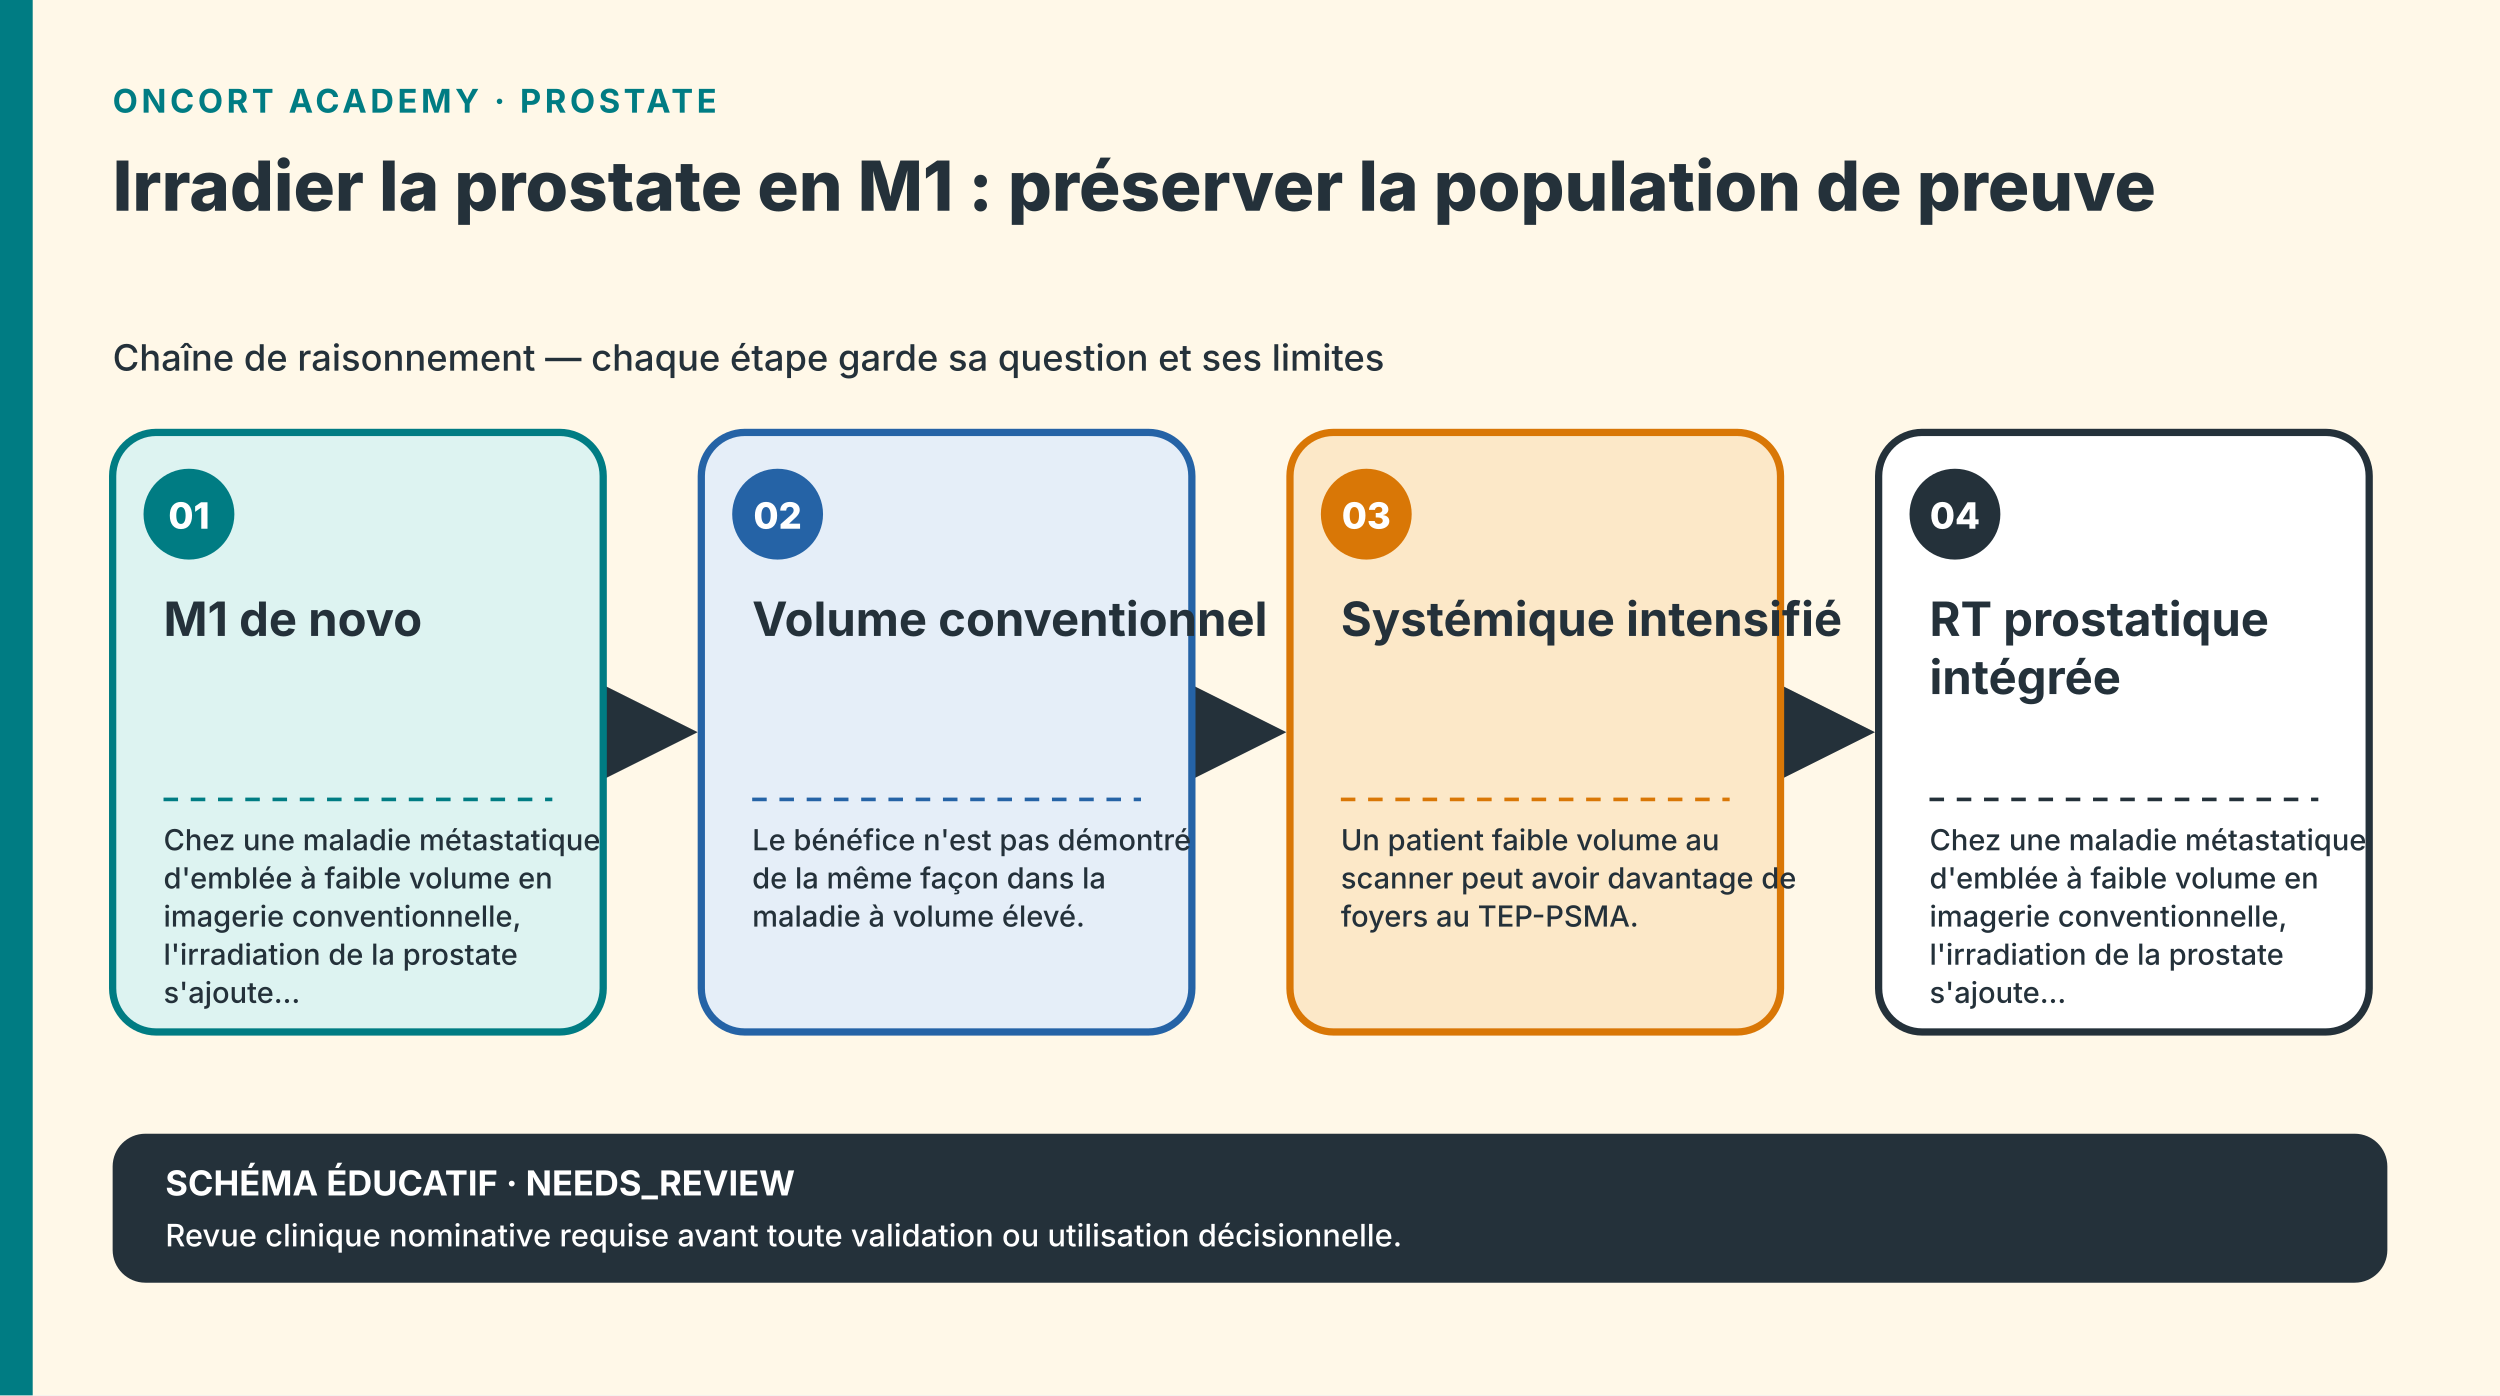
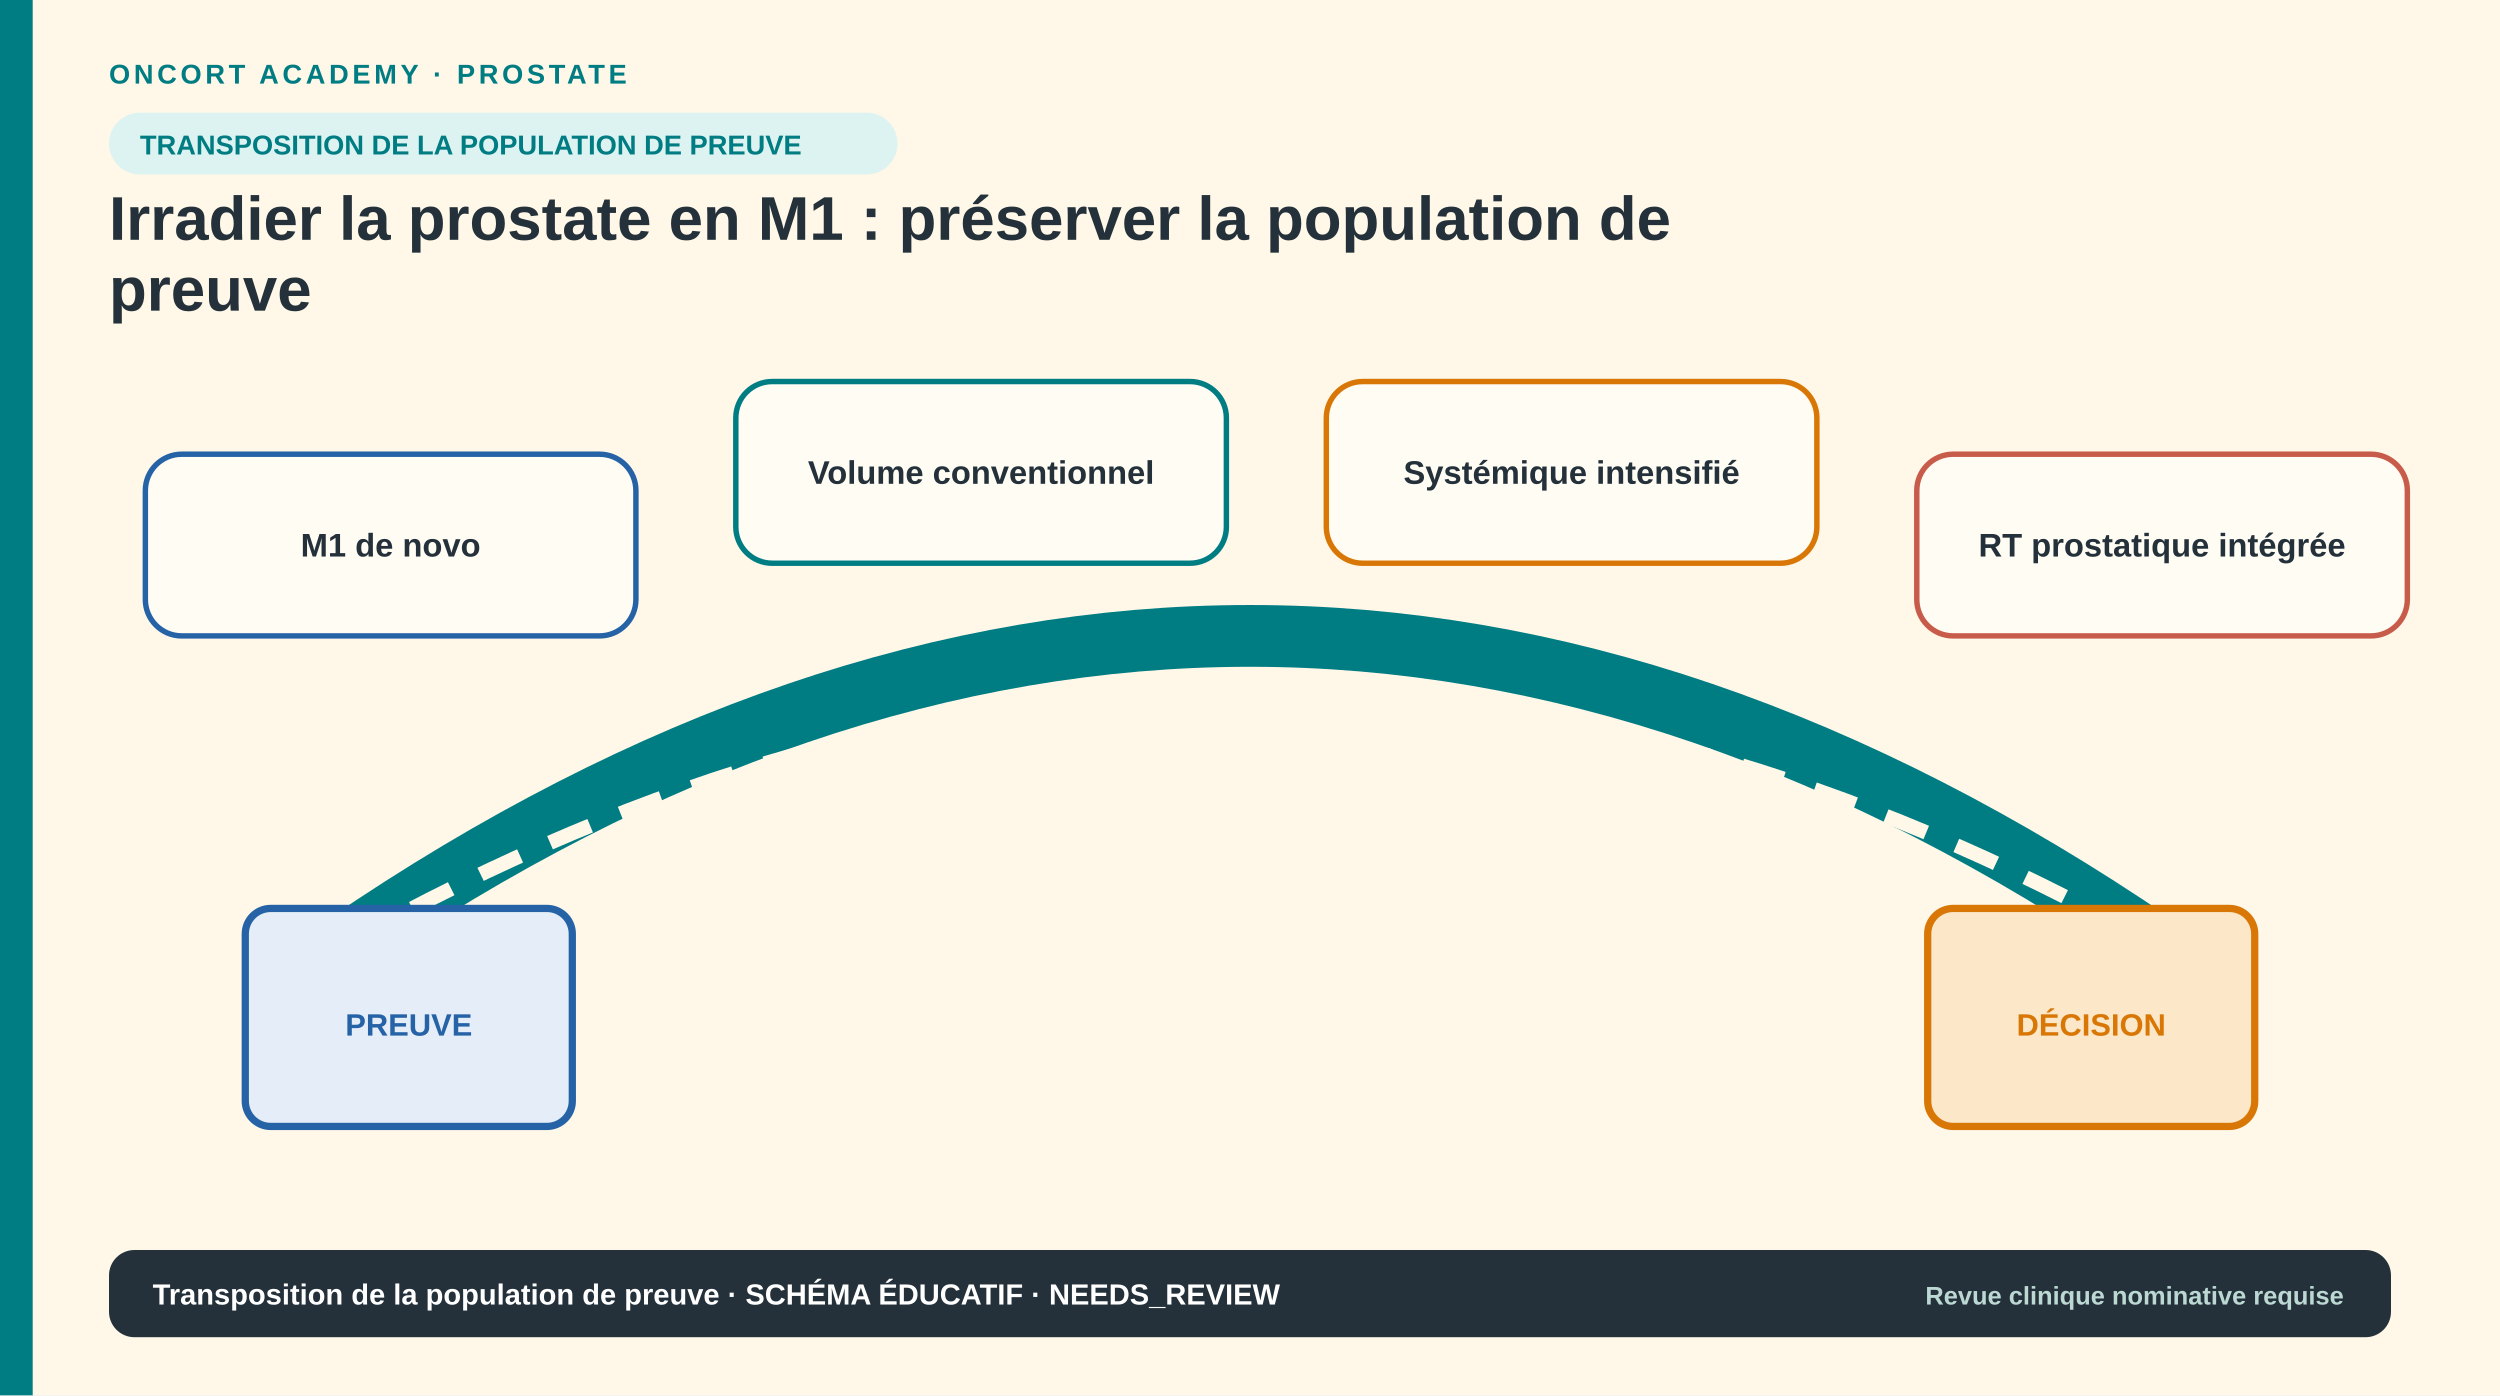
<svg xmlns="http://www.w3.org/2000/svg" width="1376" height="768" viewBox="0 0 1376 768" role="img" aria-labelledby="title desc">
  <defs>
-     <marker id="arrow" markerWidth="12" markerHeight="12" refX="10" refY="6" orient="auto">
-       <path d="M 0 0 L 12 6 L 0 12 z" fill="#24313A" />
+     <marker id="arrow" markerWidth="6" markerHeight="6" refX="5.5" refY="3" orient="auto">
+       <path d="M 0 0 L 6 3 L 0 6 z" fill="#24313A" />
    </marker>
  </defs>
  <rect width="1376" height="768" fill="#FFF8E8" />
-   <rect x="0" y="0" width="18" height="768" fill="#007C83" />
-   <text x="62" y="62" font-family="Inter, Arial, sans-serif" font-size="18" font-weight="750" fill="#007C83" letter-spacing="2">ONCORT ACADEMY · PROSTATE</text>
-   <text x="62" y="116" font-family="Inter, Arial, sans-serif" font-size="38" font-weight="800" fill="#24313A" text-anchor="start">
-     <tspan x="62" dy="0">Irradier la prostate en M1 : préserver la population de preuve</tspan>
+   <rect width="18" height="768" fill="#007C83" />
+   <text x="60" y="46" font-family="Arial, Helvetica, sans-serif" font-size="15" font-weight="800" fill="#007C83" letter-spacing="2">ONCORT ACADEMY · PROSTATE</text>
+   <rect x="60" y="62" width="434" height="34" rx="17" fill="#DDF3F1" />
+   <text x="77" y="85" font-family="Arial, Helvetica, sans-serif" font-size="15" font-weight="800" fill="#007C83">TRANSPOSITION DE LA POPULATION DE PREUVE</text>
+   <text x="60" y="132" font-family="Arial, Helvetica, sans-serif" font-size="34" font-weight="800" fill="#24313A" text-anchor="start">
+     <tspan x="60" dy="0">Irradier la prostate en M1 : préserver la population de</tspan>
+     <tspan x="60" dy="39">preuve</tspan>
  </text>
-   <text x="62" y="204" font-family="Inter, Arial, sans-serif" font-size="20" font-weight="500" fill="#24313A">Chaîne de raisonnement — chaque étape garde sa question et ses limites</text>
-   <path d="M 340 403 H 374" stroke="#24313A" stroke-width="5" stroke-linecap="round" marker-end="url(#arrow)" />
+   <path d="M 190 520 Q 688 180 1186 520" fill="none" stroke="#007C83" stroke-width="34" stroke-linecap="round" />
+   <path d="M 190 520 Q 688 240 1186 520" fill="none" stroke="#FFF8E8" stroke-width="8" stroke-dasharray="24 18" />
+   <rect x="135" y="500" width="180" height="120" rx="14" fill="#E5EEF8" stroke="#2563A6" stroke-width="4" />
+   <rect x="1061" y="500" width="180" height="120" rx="14" fill="#FCE8C8" stroke="#D97706" stroke-width="4" />
  <g>
-     <rect x="62" y="238" width="270" height="330" rx="24" fill="#DDF3F1" stroke="#007C83" stroke-width="4" />
-     <circle cx="104" cy="283" r="25" fill="#007C83" />
-     <text x="104" y="291" font-family="Inter, Arial, sans-serif" font-size="20" font-weight="800" fill="#FFFFFF" text-anchor="middle">
-       <tspan x="104" dy="0">01</tspan>
-     </text>
-     <text x="90" y="350" font-family="Inter, Arial, sans-serif" font-size="26" font-weight="750" fill="#24313A" text-anchor="start">
-       <tspan x="90" dy="0">M1 de novo</tspan>
-     </text>
-     <line x1="90" y1="440" x2="304" y2="440" stroke="#007C83" stroke-width="2" stroke-dasharray="8 7" />
-     <text x="90" y="468" font-family="Inter, Arial, sans-serif" font-size="16" font-weight="500" fill="#24313A" text-anchor="start">
-       <tspan x="90" dy="0">Chez une maladie métastatique</tspan>
-       <tspan x="90" dy="21">d'emblée à faible volume en</tspan>
-       <tspan x="90" dy="21">imagerie conventionnelle,</tspan>
-       <tspan x="90" dy="21">l'irradiation de la prostate</tspan>
-       <tspan x="90" dy="21">s'ajoute…</tspan>
-     </text>
-   </g>
-   <path d="M 664 403 H 698" stroke="#24313A" stroke-width="5" stroke-linecap="round" marker-end="url(#arrow)" />
-   <g>
-     <rect x="386" y="238" width="270" height="330" rx="24" fill="#E5EEF8" stroke="#2563A6" stroke-width="4" />
-     <circle cx="428" cy="283" r="25" fill="#2563A6" />
-     <text x="428" y="291" font-family="Inter, Arial, sans-serif" font-size="20" font-weight="800" fill="#FFFFFF" text-anchor="middle">
-       <tspan x="428" dy="0">02</tspan>
-     </text>
-     <text x="414" y="350" font-family="Inter, Arial, sans-serif" font-size="26" font-weight="750" fill="#24313A" text-anchor="start">
-       <tspan x="414" dy="0">Volume conventionnel</tspan>
-     </text>
-     <line x1="414" y1="440" x2="628" y2="440" stroke="#2563A6" stroke-width="2" stroke-dasharray="8 7" />
-     <text x="414" y="468" font-family="Inter, Arial, sans-serif" font-size="16" font-weight="500" fill="#24313A" text-anchor="start">
-       <tspan x="414" dy="0">Le bénéfice n'est pas démontré</tspan>
-       <tspan x="414" dy="21">de la même façon dans la</tspan>
-       <tspan x="414" dy="21">maladie à volume élevé.</tspan>
-     </text>
-   </g>
-   <path d="M 988 403 H 1022" stroke="#24313A" stroke-width="5" stroke-linecap="round" marker-end="url(#arrow)" />
-   <g>
-     <rect x="710" y="238" width="270" height="330" rx="24" fill="#FCE8C8" stroke="#D97706" stroke-width="4" />
-     <circle cx="752" cy="283" r="25" fill="#D97706" />
-     <text x="752" y="291" font-family="Inter, Arial, sans-serif" font-size="20" font-weight="800" fill="#FFFFFF" text-anchor="middle">
-       <tspan x="752" dy="0">03</tspan>
-     </text>
-     <text x="738" y="350" font-family="Inter, Arial, sans-serif" font-size="26" font-weight="750" fill="#24313A" text-anchor="start">
-       <tspan x="738" dy="0">Systémique intensifié</tspan>
-     </text>
-     <line x1="738" y1="440" x2="952" y2="440" stroke="#D97706" stroke-width="2" stroke-dasharray="8 7" />
-     <text x="738" y="468" font-family="Inter, Arial, sans-serif" font-size="16" font-weight="500" fill="#24313A" text-anchor="start">
-       <tspan x="738" dy="0">Un patient faible volume au</tspan>
-       <tspan x="738" dy="21">scanner peut avoir davantage de</tspan>
-       <tspan x="738" dy="21">foyers au TEP-PSMA.</tspan>
+     <rect x="80" y="250" width="270" height="100" rx="20" fill="#FFFCF4" stroke="#2563A6" stroke-width="3" />
+     <text x="215" y="306.3" font-family="Arial, Helvetica, sans-serif" font-size="18" font-weight="700" fill="#24313A" text-anchor="middle">
+       <tspan x="215" dy="0">M1 de novo</tspan>
    </text>
  </g>
  <g>
-     <rect x="1034" y="238" width="270" height="330" rx="24" fill="#FFFFFF" stroke="#24313A" stroke-width="4" />
-     <circle cx="1076" cy="283" r="25" fill="#24313A" />
-     <text x="1076" y="291" font-family="Inter, Arial, sans-serif" font-size="20" font-weight="800" fill="#FFFFFF" text-anchor="middle">
-       <tspan x="1076" dy="0">04</tspan>
-     </text>
-     <text x="1062" y="350" font-family="Inter, Arial, sans-serif" font-size="26" font-weight="750" fill="#24313A" text-anchor="start">
-       <tspan x="1062" dy="0">RT prostatique</tspan>
-       <tspan x="1062" dy="32">intégrée</tspan>
-     </text>
-     <line x1="1062" y1="440" x2="1276" y2="440" stroke="#24313A" stroke-width="2" stroke-dasharray="8 7" />
-     <text x="1062" y="468" font-family="Inter, Arial, sans-serif" font-size="16" font-weight="500" fill="#24313A" text-anchor="start">
-       <tspan x="1062" dy="0">Chez une maladie métastatique</tspan>
-       <tspan x="1062" dy="21">d'emblée à faible volume en</tspan>
-       <tspan x="1062" dy="21">imagerie conventionnelle,</tspan>
-       <tspan x="1062" dy="21">l'irradiation de la prostate</tspan>
-       <tspan x="1062" dy="21">s'ajoute…</tspan>
+     <rect x="405" y="210" width="270" height="100" rx="20" fill="#FFFCF4" stroke="#007C83" stroke-width="3" />
+     <text x="540" y="266.3" font-family="Arial, Helvetica, sans-serif" font-size="18" font-weight="700" fill="#24313A" text-anchor="middle">
+       <tspan x="540" dy="0">Volume conventionnel</tspan>
    </text>
  </g>
-   <rect x="62" y="624" width="1252" height="82" rx="18" fill="#24313A" />
-   <text x="91" y="658" font-family="Inter, Arial, sans-serif" font-size="19" font-weight="700" fill="#FFFFFF">SCHÉMA ÉDUCATIF · NEEDS_REVIEW</text>
-   <text x="91" y="686" font-family="Inter, Arial, sans-serif" font-size="17" font-weight="450" fill="#FFFFFF">Revue clinique nominative requise avant toute validation ou utilisation décisionnelle.</text>
+   <g>
+     <rect x="730" y="210" width="270" height="100" rx="20" fill="#FFFCF4" stroke="#D97706" stroke-width="3" />
+     <text x="865" y="266.3" font-family="Arial, Helvetica, sans-serif" font-size="18" font-weight="700" fill="#24313A" text-anchor="middle">
+       <tspan x="865" dy="0">Systémique intensifié</tspan>
+     </text>
+   </g>
+   <g>
+     <rect x="1055" y="250" width="270" height="100" rx="20" fill="#FFFCF4" stroke="#C85C4A" stroke-width="3" />
+     <text x="1190" y="306.3" font-family="Arial, Helvetica, sans-serif" font-size="18" font-weight="700" fill="#24313A" text-anchor="middle">
+       <tspan x="1190" dy="0">RT prostatique intégrée</tspan>
+     </text>
+   </g>
+   <text x="225" y="570" font-family="Arial" font-size="17" font-weight="800" fill="#2563A6" text-anchor="middle">PREUVE</text>
+   <text x="1151" y="570" font-family="Arial" font-size="17" font-weight="800" fill="#D97706" text-anchor="middle">DÉCISION</text>
+   <rect x="60" y="688" width="1256" height="48" rx="14" fill="#24313A" />
+   <text x="84" y="718" font-family="Arial, Helvetica, sans-serif" font-size="16" font-weight="750" fill="#FFFFFF">Transposition de la population de preuve · SCHÉMA ÉDUCATIF · NEEDS_REVIEW</text>
+   <text x="1290" y="718" font-family="Arial, Helvetica, sans-serif" font-size="14" font-weight="650" fill="#BBD8D2" text-anchor="end">Revue clinique nominative requise</text>
</svg>
